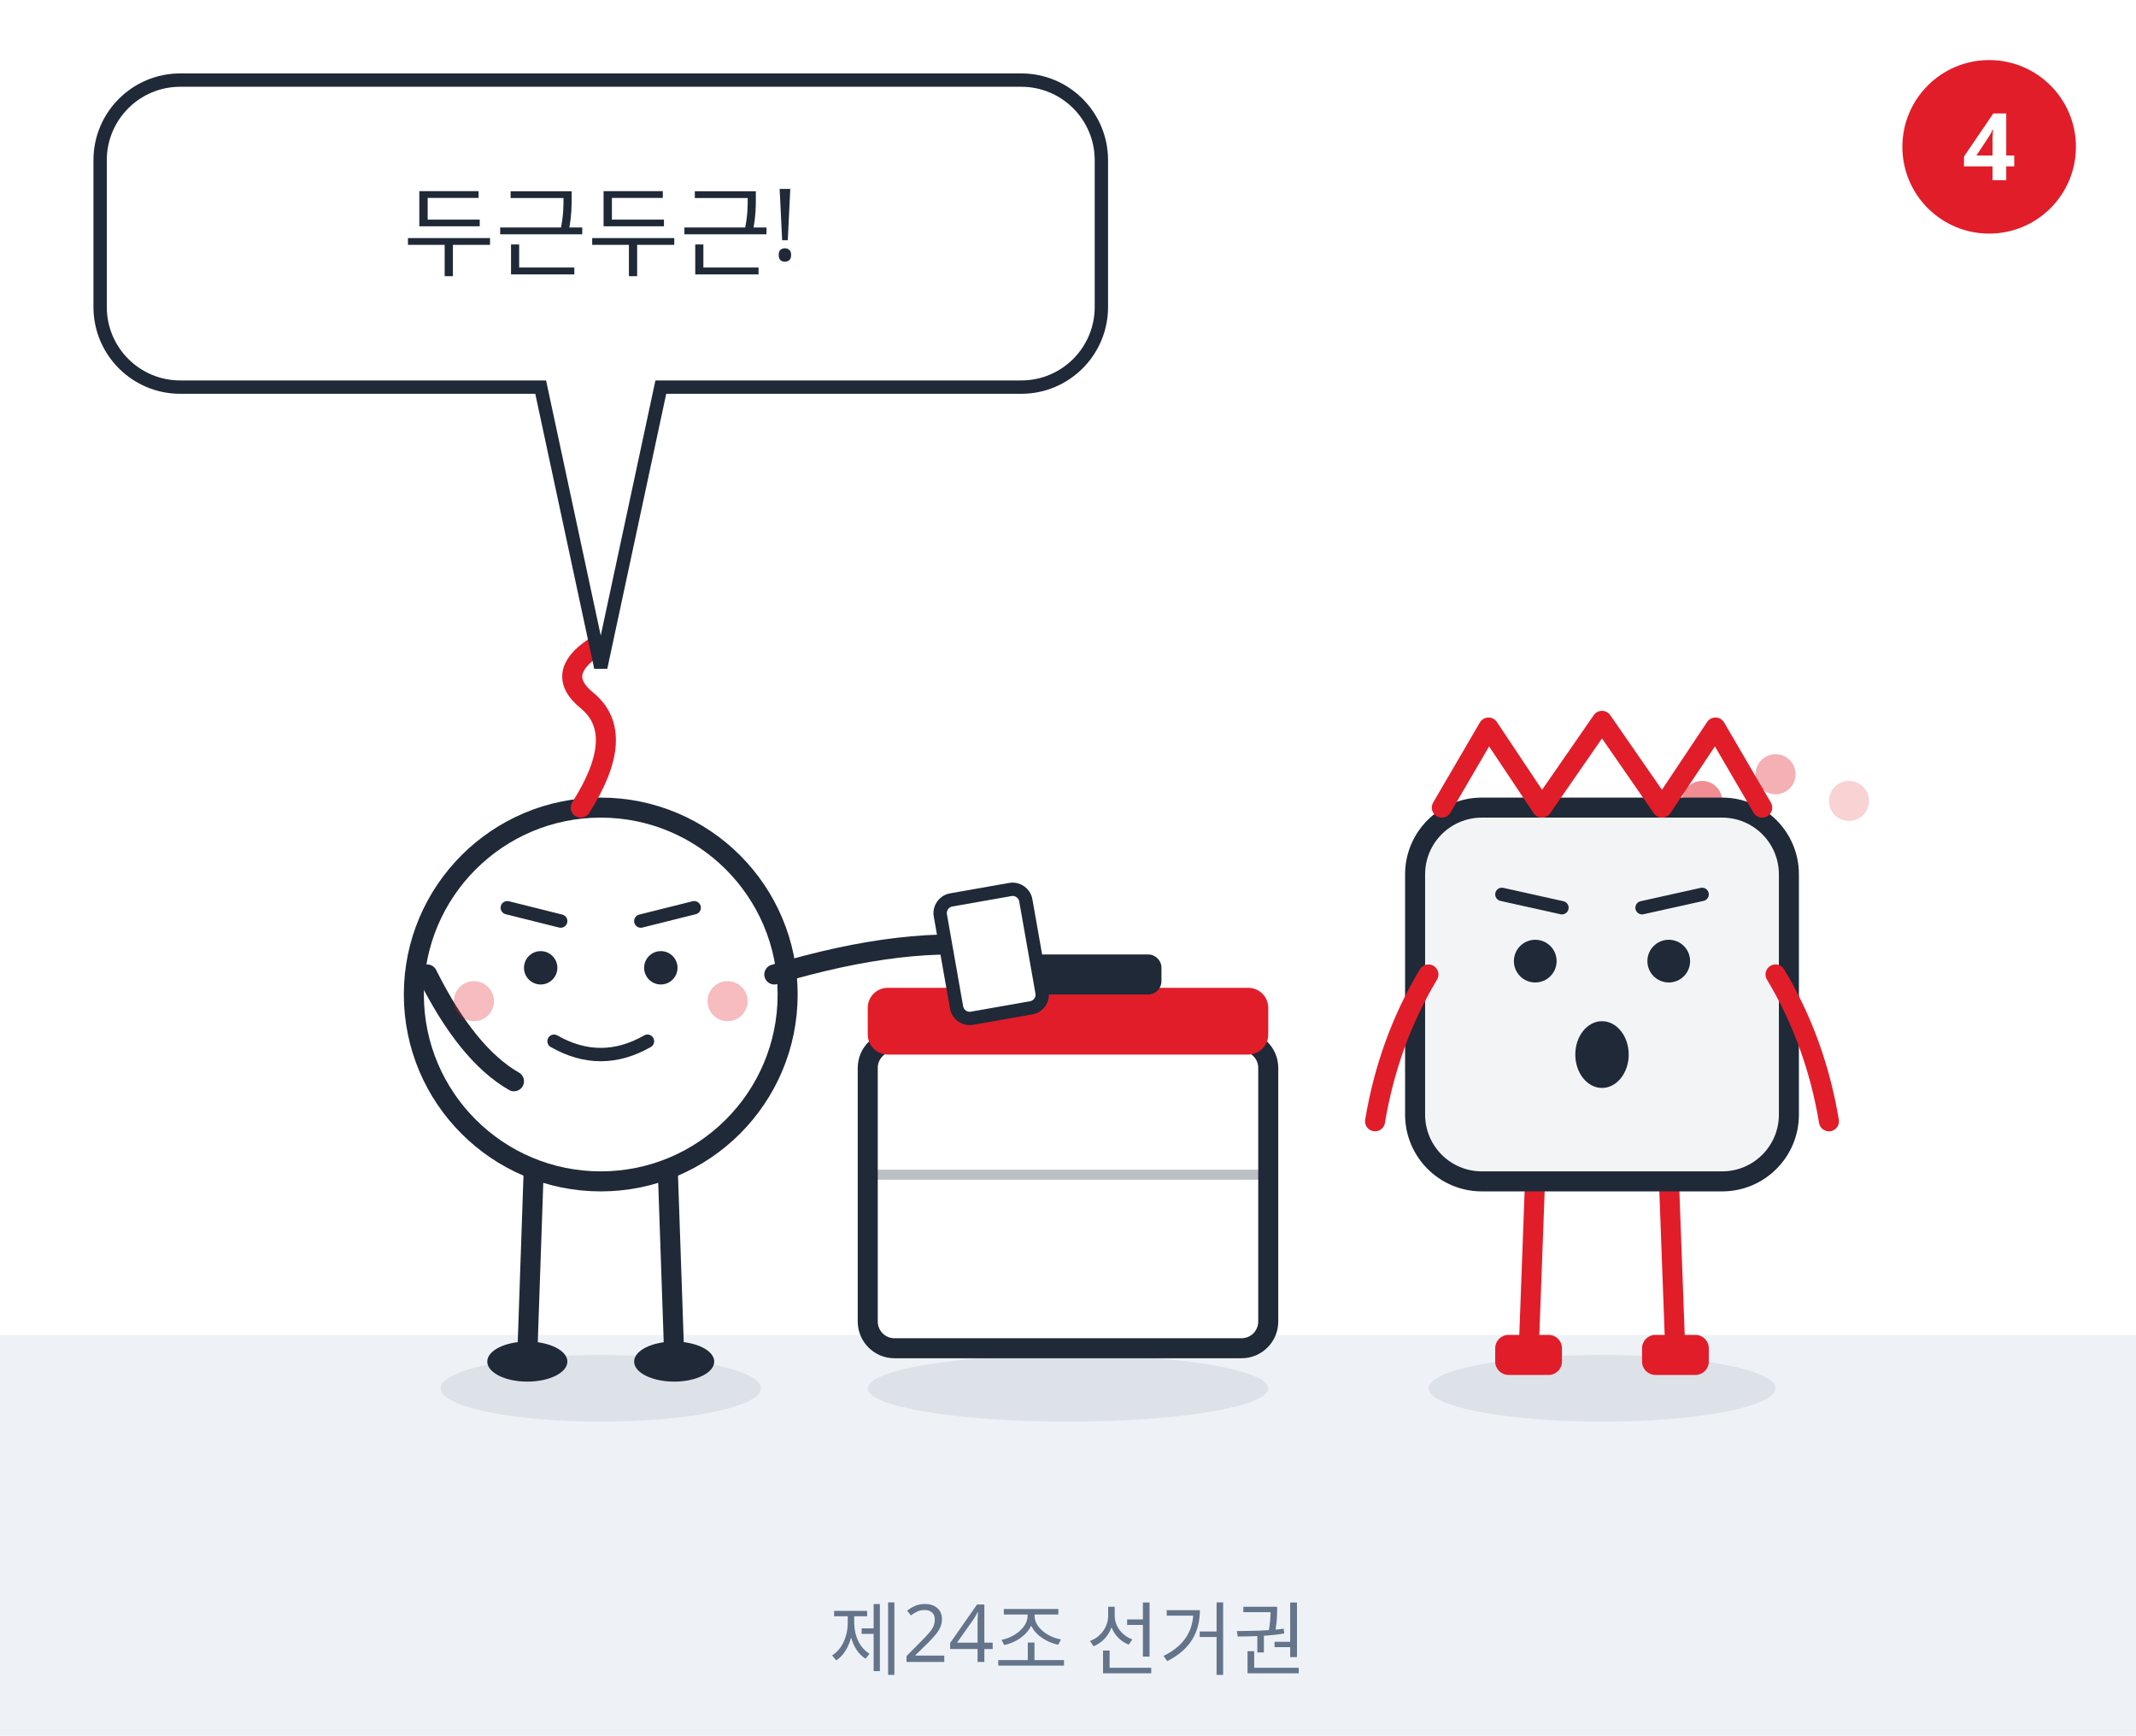
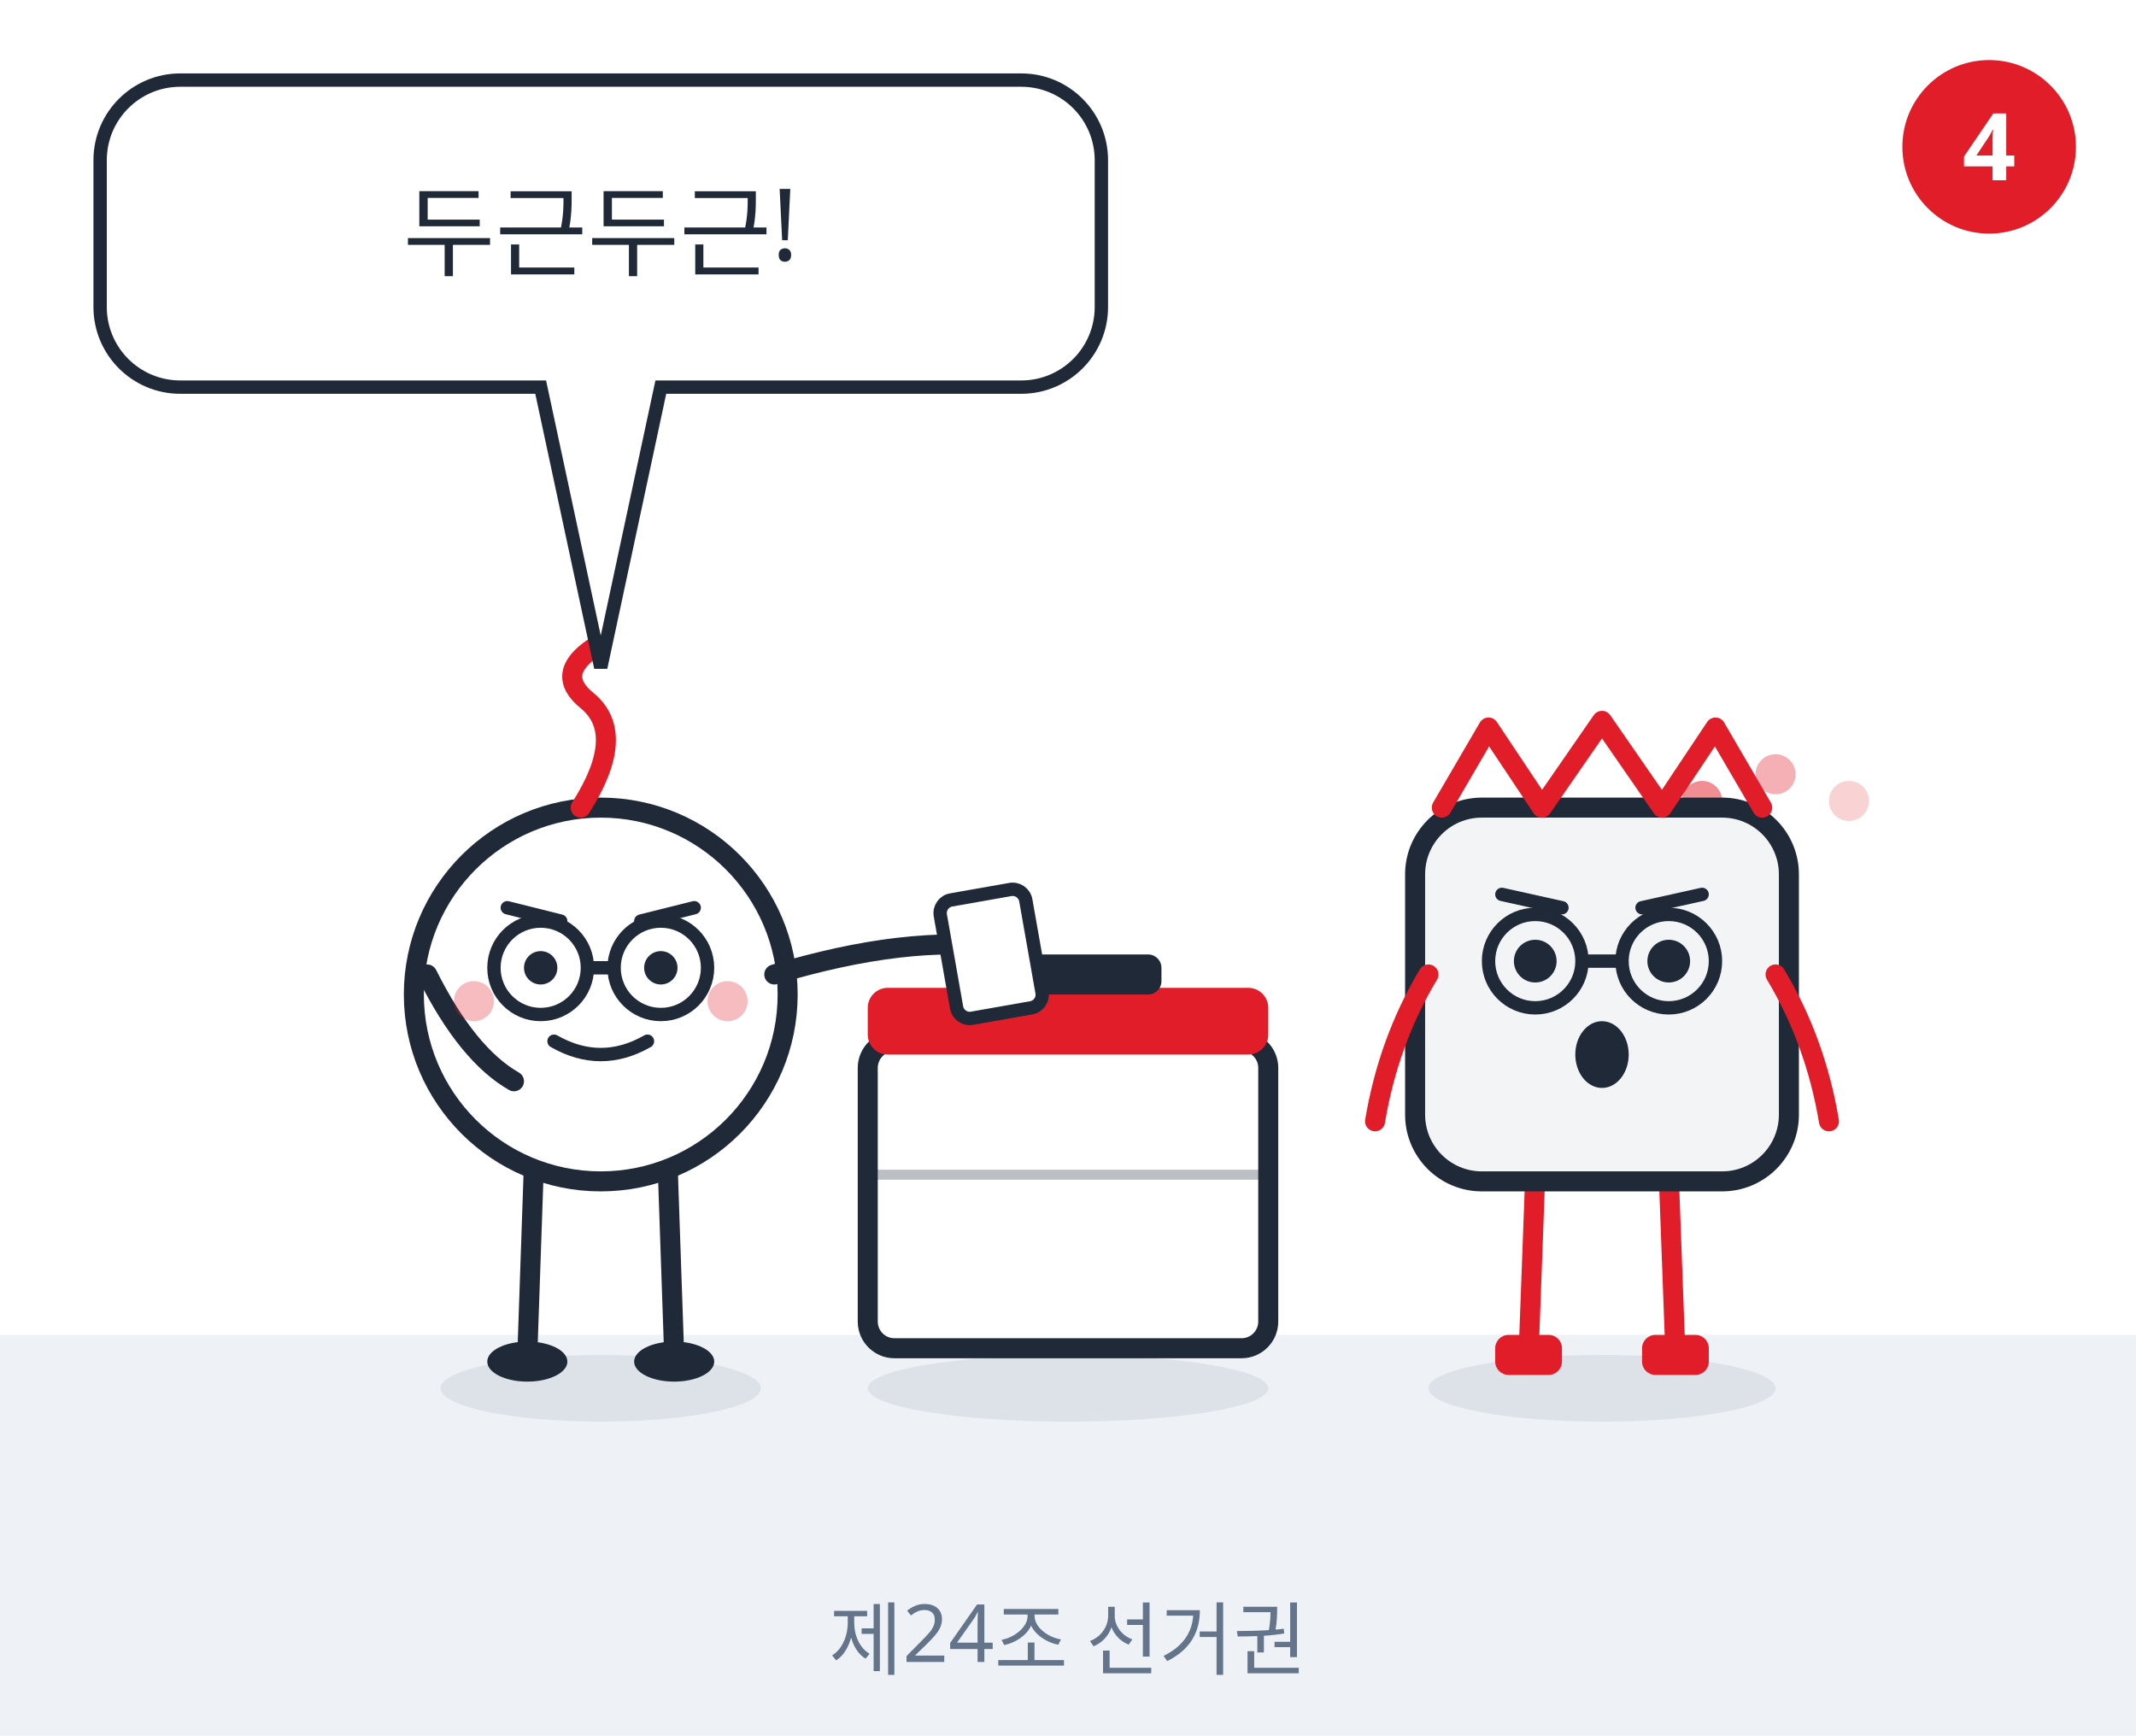
<svg xmlns="http://www.w3.org/2000/svg" viewBox="0 0 320 260" role="img" aria-label="동그라미가 투표함에 한 표를 넣고 셋이 두근거리며 개표를 기다리는 장면">
  <rect width="320" height="260" fill="#ffffff" />
  <rect y="200" width="320" height="60" fill="#eef2f7" />
  <circle cx="298" cy="22" r="13" fill="#e11d2a" />
  <text x="298" y="27" text-anchor="middle" font-family="'Pretendard', sans-serif" font-size="14" font-weight="bold" fill="#ffffff">4</text>
  <circle cx="255" cy="120" r="3" fill="#e11d2a" opacity="0.5" />
  <circle cx="266" cy="116" r="3" fill="#e11d2a" opacity="0.35" />
  <circle cx="277" cy="120" r="3" fill="#e11d2a" opacity="0.2" />
  <g transform="translate(160,206)">
    <ellipse cx="0" cy="2" rx="30" ry="5" fill="#1f2937" opacity="0.08" />
    <rect x="-30" y="-50" width="60" height="46" rx="4" fill="#ffffff" stroke="#1f2937" stroke-width="3" />
    <rect x="-30" y="-58" width="60" height="10" rx="3" fill="#e11d2a" />
    <rect x="-14" y="-63" width="28" height="6" rx="2" fill="#1f2937" />
    <line x1="-30" y1="-30" x2="30" y2="-30" stroke="#1f2937" stroke-width="1.5" opacity="0.3" />
  </g>
  <g transform="translate(90,206)">
    <ellipse cx="0" cy="2" rx="24" ry="5" fill="#1f2937" opacity="0.08" />
    <line x1="-10" y1="-32" x2="-11" y2="-3" stroke="#1f2937" stroke-width="3" stroke-linecap="round" />
    <line x1="10" y1="-32" x2="11" y2="-3" stroke="#1f2937" stroke-width="3" stroke-linecap="round" />
    <ellipse cx="-11" cy="-2" rx="6" ry="3" fill="#1f2937" />
    <ellipse cx="11" cy="-2" rx="6" ry="3" fill="#1f2937" />
    <circle cx="0" cy="-57" r="28" fill="#ffffff" stroke="#1f2937" stroke-width="3" />
    <path d="M -3,-85 Q 4,-96 -2,-101 Q -7,-105 -1,-109" stroke="#e11d2a" stroke-width="3" stroke-linecap="round" fill="none" />
    <path d="M -26,-60 Q -20,-48 -13,-44" stroke="#1f2937" stroke-width="3" stroke-linecap="round" fill="none" />
    <path d="M 26,-60 Q 46,-66 60,-64" stroke="#1f2937" stroke-width="3" stroke-linecap="round" fill="none" />
    <rect x="52" y="-72" width="13" height="18" rx="2" fill="#ffffff" stroke="#1f2937" stroke-width="2" transform="rotate(-10 58 -63)" />
    <circle cx="-19" cy="-56" r="3" fill="#e11d2a" opacity="0.3" />
    <circle cx="19" cy="-56" r="3" fill="#e11d2a" opacity="0.3" />
+     <g fill="none" stroke="#1f2937" stroke-width="2">
+       <circle cx="-9" cy="-61" r="7" />
+       <circle cx="9" cy="-61" r="7" />
+       <path d="M -2,-61 h4" />
+     </g>
    <circle cx="-9" cy="-61" r="2.5" fill="#1f2937" />
    <circle cx="9" cy="-61" r="2.5" fill="#1f2937" />
    <line x1="-14" y1="-70" x2="-6" y2="-68" stroke="#1f2937" stroke-width="2" stroke-linecap="round" />
    <line x1="6" y1="-68" x2="14" y2="-70" stroke="#1f2937" stroke-width="2" stroke-linecap="round" />
    <path d="M -7,-50 Q 0,-46 7,-50" stroke="#1f2937" stroke-width="2" stroke-linecap="round" fill="none" />
  </g>
  <g transform="translate(240,206)">
    <ellipse cx="0" cy="2" rx="26" ry="5" fill="#1f2937" opacity="0.08" />
    <line x1="-10" y1="-30" x2="-11" y2="-3" stroke="#e11d2a" stroke-width="3" stroke-linecap="round" />
    <line x1="10" y1="-30" x2="11" y2="-3" stroke="#e11d2a" stroke-width="3" stroke-linecap="round" />
    <rect x="-16" y="-6" width="10" height="6" rx="2" fill="#e11d2a" />
    <rect x="6" y="-6" width="10" height="6" rx="2" fill="#e11d2a" />
    <rect x="-28" y="-85" width="56" height="56" rx="10" fill="#f3f4f6" stroke="#1f2937" stroke-width="3" />
    <polyline points="-24,-85 -17,-97 -9,-85 0,-98 9,-85 17,-97 24,-85" fill="none" stroke="#e11d2a" stroke-width="3" stroke-linejoin="round" stroke-linecap="round" />
    <path d="M -26,-60 Q -32,-50 -34,-38" stroke="#e11d2a" stroke-width="3" stroke-linecap="round" fill="none" />
    <path d="M 26,-60 Q 32,-50 34,-38" stroke="#e11d2a" stroke-width="3" stroke-linecap="round" fill="none" />
+     <g fill="none" stroke="#1f2937" stroke-width="2">
+       <circle cx="-10" cy="-62" r="7" />
+       <circle cx="10" cy="-62" r="7" />
+       <path d="M -3,-62 h6" />
+     </g>
    <circle cx="-10" cy="-62" r="3.2" fill="#1f2937" />
    <circle cx="10" cy="-62" r="3.2" fill="#1f2937" />
    <line x1="-15" y1="-72" x2="-6" y2="-70" stroke="#1f2937" stroke-width="2" stroke-linecap="round" />
    <line x1="6" y1="-70" x2="15" y2="-72" stroke="#1f2937" stroke-width="2" stroke-linecap="round" />
    <ellipse cx="0" cy="-48" rx="4" ry="5" fill="#1f2937" />
  </g>
  <path d="M 27,12 H 153 A12,12 0 0 1 165,24 V 46 A12,12 0 0 1 153,58 H 99 L 90,100 L 81,58 H 27 A12,12 0 0 1 15,46 V 24 A12,12 0 0 1 27,12 Z" fill="#ffffff" stroke="#1f2937" stroke-width="2" />
  <text x="90" y="35" text-anchor="middle" dominant-baseline="middle" font-family="'Pretendard', sans-serif" font-size="15" fill="#1f2937">두근두근!</text>
  <text x="160" y="250" text-anchor="middle" font-family="'Pretendard', sans-serif" font-size="12" fill="#64748b">제24조 선거권</text>
</svg>
